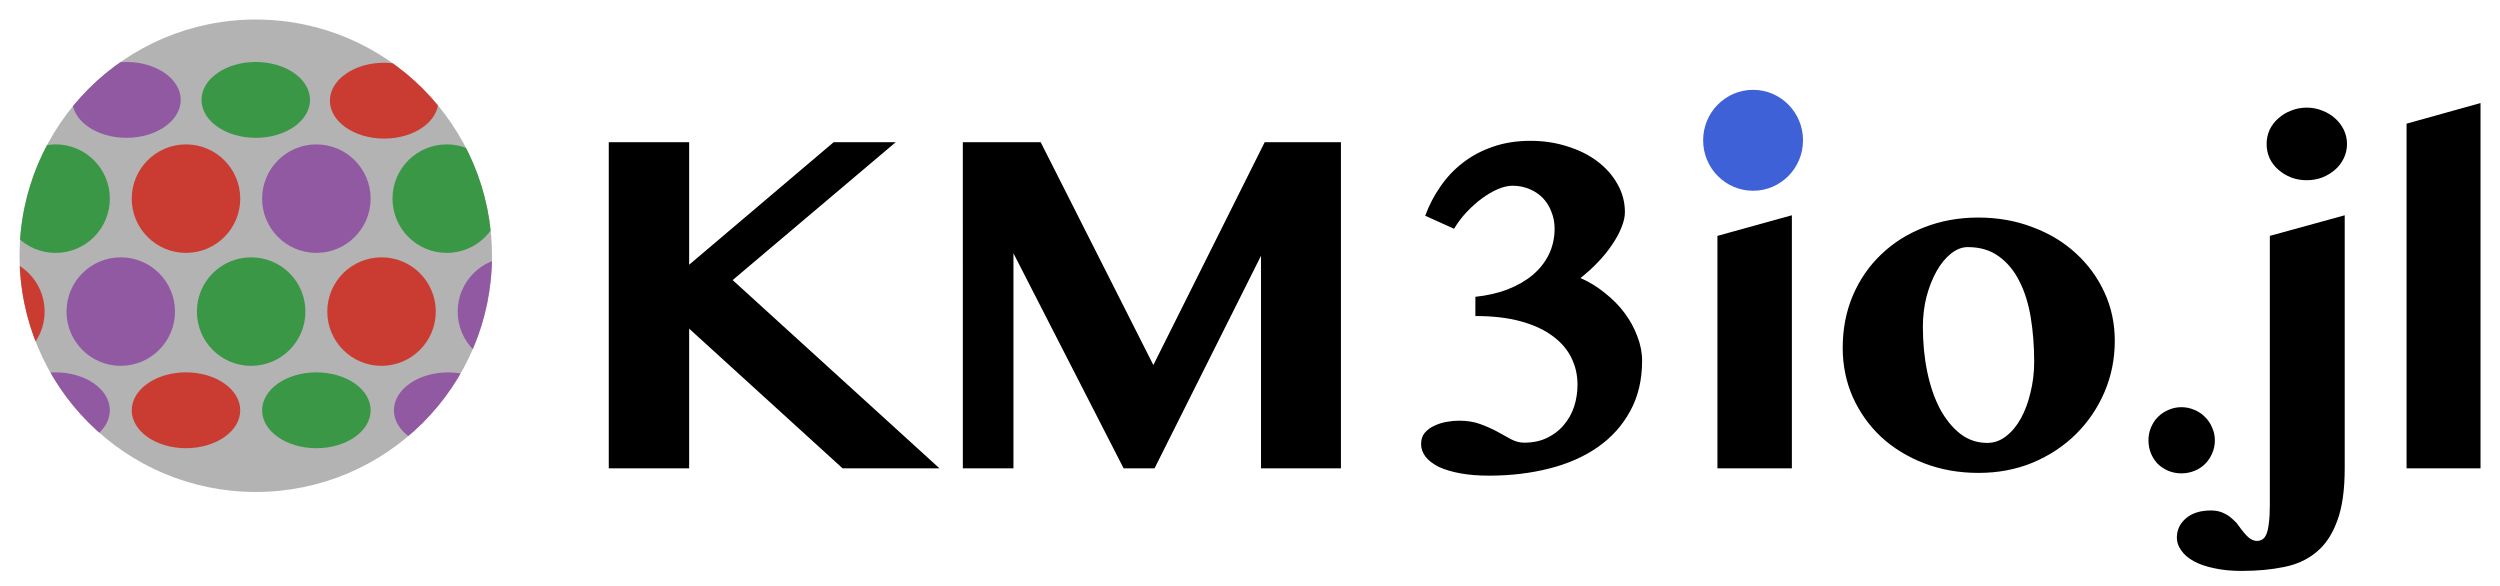
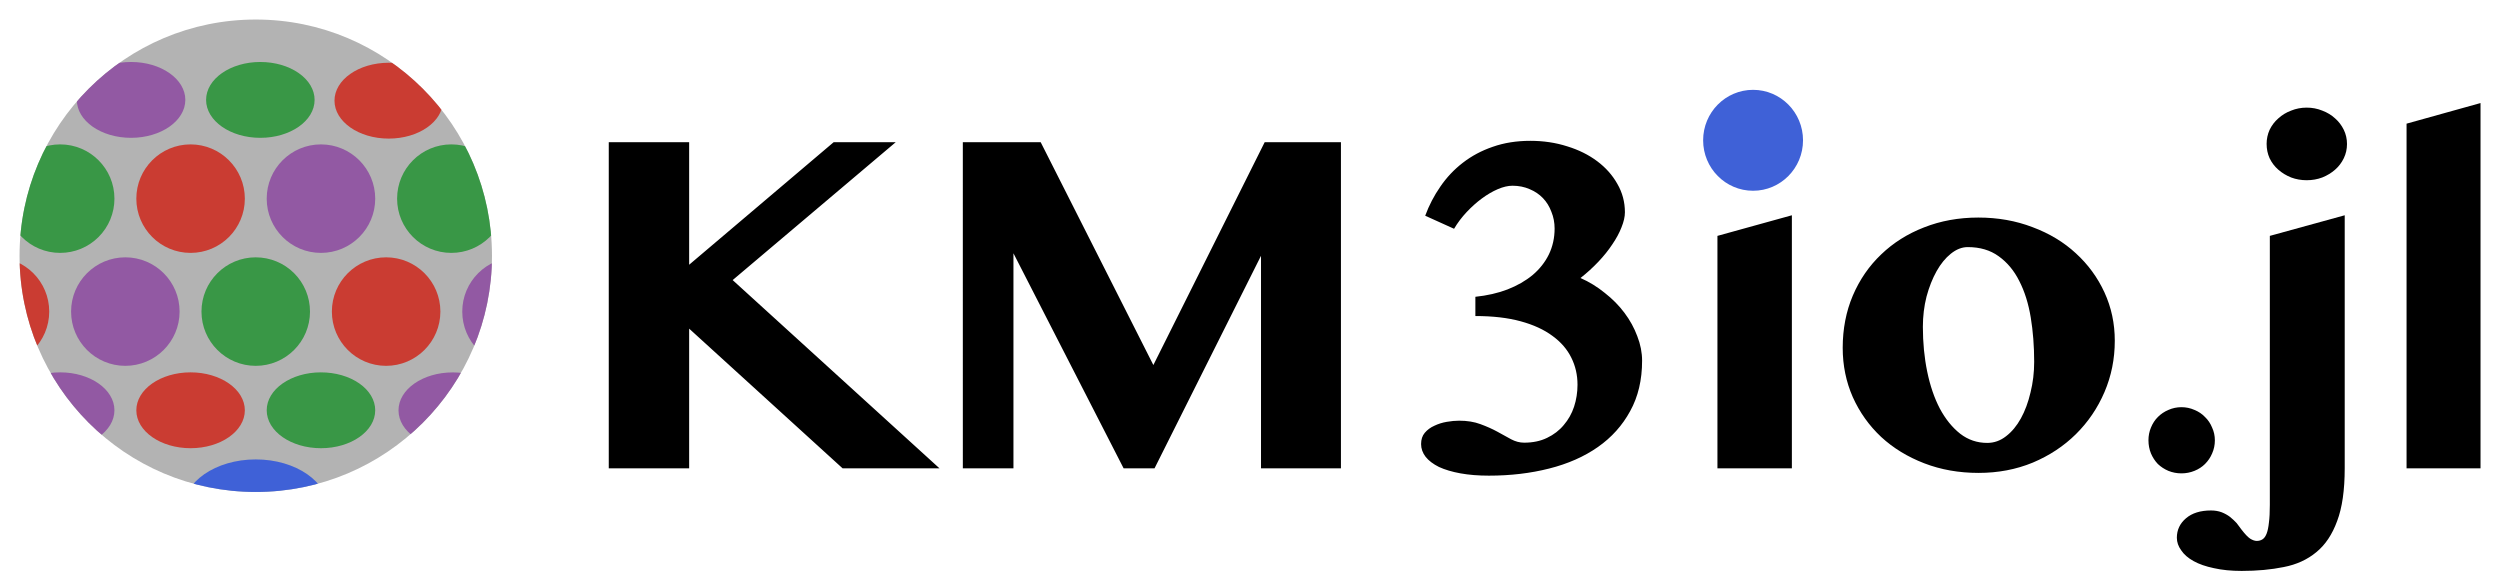
<svg xmlns="http://www.w3.org/2000/svg" xmlns:xlink="http://www.w3.org/1999/xlink" width="640" height="150" viewBox="0 0 169.333 39.688" version="1.1" id="svg34">
  <defs id="defs5">
    <clipPath id="b" clipPathUnits="userSpaceOnUse">
      <use xlink:href="#a" id="use2" />
    </clipPath>
  </defs>
  <path d="m 41.233,9.632 h 5.445 v 8.3 l 9.788,-8.3 h 4.204 l -11.045,9.339 14.008,12.75 H 57.07 L 46.678,22.26 v 9.463 h -5.445 z m 23.982,0 h 5.274 l 7.632,15.094 7.54,-15.094 h 5.165 v 22.09 H 85.412 V 17.326 L 78.2,31.722 H 76.106 L 68.644,17.156 v 14.566 h -3.428 z m 34.717,10.471 q 1.194,-0.124 2.171,-0.496 0.993,-0.388 1.707,-0.978 0.713,-0.605 1.101,-1.396 0.388,-0.806 0.388,-1.753 0,-0.605 -0.217,-1.132 -0.202,-0.543 -0.574,-0.93 -0.373,-0.388 -0.9,-0.606 -0.527,-0.232 -1.163,-0.232 -0.45,0 -0.993,0.232 -0.543,0.233 -1.086,0.636 -0.527,0.388 -1.024,0.916 -0.496,0.527 -0.853,1.132 l -1.955,-0.884 q 0.388,-1.055 1.024,-1.97 0.636,-0.931 1.52,-1.614 0.9,-0.698 2.033,-1.085 1.147,-0.404 2.544,-0.404 1.334,0 2.497,0.373 1.163,0.356 2.032,1.008 0.869,0.651 1.365,1.536 0.512,0.884 0.512,1.923 0,0.45 -0.233,1.024 -0.217,0.558 -0.62,1.148 -0.388,0.59 -0.946,1.179 -0.559,0.59 -1.21,1.101 0.884,0.388 1.644,1.008 0.776,0.605 1.334,1.35 0.559,0.745 0.869,1.582 0.326,0.838 0.326,1.66 0,1.955 -0.807,3.413 -0.791,1.458 -2.187,2.435 -1.396,0.977 -3.304,1.458 -1.893,0.481 -4.08,0.481 -1.07,0 -1.924,-0.155 -0.853,-0.155 -1.458,-0.434 -0.59,-0.295 -0.9,-0.683 -0.31,-0.403 -0.31,-0.868 0,-0.466 0.248,-0.76 0.264,-0.31 0.652,-0.481 0.388,-0.187 0.838,-0.264 0.45,-0.078 0.837,-0.078 0.822,0 1.443,0.233 0.636,0.233 1.148,0.512 0.512,0.28 0.93,0.512 0.435,0.232 0.885,0.232 0.884,0 1.551,-0.325 0.683,-0.326 1.132,-0.869 0.466,-0.543 0.698,-1.241 0.233,-0.714 0.233,-1.49 0,-0.992 -0.419,-1.83 -0.419,-0.853 -1.272,-1.473 -0.853,-0.636 -2.156,-0.993 -1.303,-0.357 -3.071,-0.357 z m 16.396,-4.126 5.042,-1.396 v 17.14 h -5.042 z m -0.217,-6.22 q 0,-0.512 0.202,-0.962 0.217,-0.45 0.59,-0.776 0.371,-0.341 0.868,-0.527 0.496,-0.202 1.055,-0.202 0.558,0 1.054,0.202 0.497,0.186 0.87,0.527 0.371,0.326 0.589,0.776 0.217,0.45 0.217,0.961 0,0.512 -0.217,0.962 -0.218,0.45 -0.59,0.776 -0.372,0.326 -0.869,0.527 -0.496,0.186 -1.054,0.186 -0.559,0 -1.055,-0.186 -0.497,-0.201 -0.869,-0.527 -0.372,-0.326 -0.59,-0.776 -0.201,-0.45 -0.201,-0.962 z m 17.901,22.275 q -1.985,0 -3.676,-0.651 -1.691,-0.652 -2.917,-1.784 -1.225,-1.148 -1.923,-2.7 -0.683,-1.55 -0.683,-3.335 0,-1.923 0.683,-3.536 0.698,-1.63 1.923,-2.793 1.226,-1.179 2.901,-1.83 1.691,-0.667 3.677,-0.667 1.985,0 3.676,0.651 1.706,0.636 2.932,1.769 1.24,1.132 1.939,2.652 0.698,1.52 0.698,3.273 0,1.846 -0.698,3.475 -0.698,1.629 -1.94,2.855 -1.225,1.21 -2.915,1.923 -1.691,0.698 -3.677,0.698 z M 134.602,30 q 0.698,0 1.272,-0.45 0.59,-0.45 1.008,-1.21 0.419,-0.76 0.651,-1.753 0.249,-0.993 0.249,-2.078 0,-1.598 -0.233,-3.01 -0.233,-1.411 -0.776,-2.466 -0.527,-1.055 -1.396,-1.676 -0.853,-0.62 -2.094,-0.62 -0.59,0 -1.148,0.45 -0.543,0.434 -0.962,1.179 -0.418,0.744 -0.682,1.722 -0.248,0.977 -0.248,2.047 0,1.614 0.294,3.04 0.295,1.428 0.854,2.498 0.574,1.07 1.38,1.706 0.807,0.621 1.83,0.621 z m 10.92,-0.17 q 0,-0.466 0.17,-0.87 0.172,-0.418 0.466,-0.713 0.31,-0.31 0.714,-0.48 0.419,-0.187 0.884,-0.187 0.465,0 0.884,0.186 0.42,0.17 0.714,0.481 0.31,0.295 0.48,0.714 0.187,0.403 0.187,0.868 0,0.466 -0.186,0.885 -0.17,0.403 -0.481,0.713 -0.295,0.295 -0.714,0.465 -0.419,0.171 -0.884,0.171 -0.465,0 -0.884,-0.17 -0.403,-0.171 -0.714,-0.466 -0.294,-0.31 -0.465,-0.713 -0.17,-0.42 -0.17,-0.885 z" id="path7" style="font-size:31.769px;line-height:1.25;font-family:'Tamil MN';-inkscape-font-specification:'Tamil MN';letter-spacing:0;word-spacing:0;stroke-width:0.794" />
  <path d="m 158.816,31.722 q 0,2.218 -0.512,3.568 -0.496,1.365 -1.411,2.11 -0.915,0.76 -2.203,1.008 -1.287,0.263 -2.854,0.263 -1.055,0 -1.877,-0.186 -0.822,-0.17 -1.38,-0.48 -0.56,-0.31 -0.838,-0.73 -0.295,-0.403 -0.295,-0.853 0,-0.791 0.62,-1.318 0.62,-0.528 1.691,-0.528 0.403,0 0.73,0.124 0.31,0.124 0.558,0.31 0.248,0.202 0.45,0.42 0.186,0.232 0.325,0.434 0.357,0.465 0.59,0.62 0.248,0.155 0.45,0.155 0.217,0 0.387,-0.108 0.171,-0.109 0.28,-0.388 0.108,-0.28 0.155,-0.745 0.062,-0.465 0.062,-1.194 V 15.977 l 5.072,-1.396 z m -5.29,-21.966 q 0,-0.511 0.202,-0.961 0.217,-0.45 0.59,-0.776 0.372,-0.341 0.868,-0.527 0.497,-0.202 1.055,-0.202 0.559,0 1.055,0.202 0.497,0.186 0.869,0.527 0.372,0.326 0.59,0.776 0.216,0.45 0.216,0.961 0,0.512 -0.217,0.962 -0.217,0.45 -0.59,0.776 -0.371,0.326 -0.868,0.527 -0.496,0.186 -1.055,0.186 -0.558,0 -1.055,-0.186 -0.496,-0.201 -0.868,-0.527 -0.373,-0.326 -0.59,-0.776 -0.201,-0.45 -0.201,-0.962 z m 14.489,21.966 h -5.01 V 8.376 l 5.01,-1.396 z" id="path9" style="font-size:31.769px;line-height:1.25;font-family:'Tamil MN';-inkscape-font-specification:'Tamil MN';letter-spacing:0;word-spacing:0;stroke-width:0.794" />
  <path style="fill:#3f61d7;fill-opacity:1;fill-rule:nonzero;stroke:none;stroke-width:0.194" d="m 122.125,9.503 c 0,1.888 -1.515,3.418 -3.383,3.418 -1.868,0 -3.383,-1.53 -3.383,-3.418 0,-1.888 1.515,-3.418 3.383,-3.418 1.868,0 3.383,1.53 3.383,3.418" id="path371" />
  <g clip-path="url(#b)" transform="translate(-22.078 -88.72)" id="g32">
    <circle id="a" cx="39.401" cy="106.043" r="16" style="fill:#b3b3b3;stroke-width:.351;stroke-linejoin:round" />
-     <path d="M47.917 113.5a3.675 3.675 0 1 1 3.678-3.675 3.679 3.679 0 0 1-3.678 3.675Z" class="cls-3" style="fill:#ca3c32;stroke-width:.413" id="path14" />
-     <path d="M56.749 113.5a3.675 3.675 0 1 1 3.678-3.675 3.679 3.679 0 0 1-3.678 3.675Z" class="cls-4" style="fill:#9259a3;stroke-width:.413" id="path16" />
-     <path d="M52.339 105.85a3.675 3.675 0 1 1 3.674-3.675 3.67 3.67 0 0 1-3.674 3.674z" class="cls-5" style="fill:#399746;stroke-width:.413" id="path18" />
-     <path d="M21.42 113.5a3.675 3.675 0 1 1 3.68-3.675 3.679 3.679 0 0 1-3.68 3.675Z" class="cls-3" style="fill:#ca3c32;stroke-width:.413" id="path20" />
-     <path d="M30.253 113.5a3.675 3.675 0 1 1 3.678-3.675 3.679 3.679 0 0 1-3.678 3.675Z" class="cls-4" style="fill:#9259a3;stroke-width:.413" id="path22" />
-     <path d="m 30.64,98.056 a 3.675,2.569 0 1 1 3.678,-2.569 3.679,2.572 0 0 1 -3.678,2.569 z" class="cls-4" style="fill:#9259a3;stroke-width:0.345" id="path22-3" />
-     <path d="m 25.839,119.079 a 3.675,2.569 0 1 1 3.678,-2.569 3.679,2.572 0 0 1 -3.678,2.569 z" class="cls-4" style="fill:#9259a3;stroke-width:0.345" id="path22-3-9" />
-     <path d="m 52.43,119.082 a 3.675,2.569 0 1 1 3.678,-2.569 3.679,2.572 0 0 1 -3.678,2.569 z" class="cls-4" style="fill:#9259a3;stroke-width:0.345" id="path22-3-9-1" />
-     <path d="M25.843 105.85a3.675 3.675 0 1 1 3.674-3.675 3.67 3.67 0 0 1-3.674 3.674z" class="cls-5" style="fill:#399746;stroke-width:.413" id="path24" />
-     <path d="M34.67 98.5a3.675 3.675 0 1 0 3.68 3.675 3.679 3.679 0 0 0-3.68-3.675Z" class="cls-3" style="fill:#ca3c32;stroke-width:.413" id="path26" />
-     <path d="m 48.092,92.97 a 3.675,2.569 0 1 0 3.68,2.569 3.679,2.572 0 0 0 -3.68,-2.569 z" class="cls-3" style="fill:#ca3c32;stroke-width:0.345" id="path26-5" />
-     <path d="m 34.67,113.941 a 3.675,2.569 0 1 0 3.68,2.569 3.679,2.572 0 0 0 -3.68,-2.569 z" class="cls-3" style="fill:#ca3c32;stroke-width:0.345" id="path26-5-6" />
-     <path d="M43.502 98.5a3.675 3.675 0 1 0 3.679 3.675 3.679 3.679 0 0 0-3.679-3.675Z" class="cls-4" style="fill:#9259a3;stroke-width:.413" id="path28" />
-     <path d="M39.088 106.15a3.675 3.675 0 1 0 3.675 3.675 3.67 3.67 0 0 0-3.675-3.674z" class="cls-5" style="fill:#399746;stroke-width:.413" id="path30" />
-     <path d="m 39.4,92.918 a 3.675,2.569 0 1 0 3.675,2.569 3.67,2.566 0 0 0 -3.675,-2.568 z" class="cls-5" style="fill:#399746;stroke-width:0.345" id="path30-7" />
-     <path d="m 43.506,113.941 a 3.675,2.569 0 1 0 3.675,2.569 3.67,2.566 0 0 0 -3.675,-2.568 z" class="cls-5" style="fill:#399746;stroke-width:0.345" id="path30-7-2" />
+     <path style="fill:#3f61d7;fill-opacity:1;fill-rule:nonzero;stroke:none;stroke-width:0.235" d="m 44.327,123.256 c 0,1.888 -2.206,3.418 -4.927,3.418 -2.721,0 -4.927,-1.53 -4.927,-3.418 0,-1.888 2.206,-3.418 4.927,-3.418 2.721,0 4.927,1.53 4.927,3.418" id="path371-3" />
+     <path d="m 48.228,113.5 a 3.675,3.675 0 1 1 3.678,-3.675 3.679,3.679 0 0 1 -3.678,3.675 z" class="cls-3" style="fill:#ca3c32;stroke-width:0.413" id="path14" />
+     <path d="m 57.06,113.5 a 3.675,3.675 0 1 1 3.678,-3.675 3.679,3.679 0 0 1 -3.678,3.675 z" class="cls-4" style="fill:#9259a3;stroke-width:0.413" id="path16" />
+     <path d="m 52.65,105.85 a 3.675,3.675 0 1 1 3.674,-3.675 3.67,3.67 0 0 1 -3.674,3.674 z" class="cls-5" style="fill:#399746;stroke-width:0.413" id="path18" />
+     <path d="m 21.731,113.5 a 3.675,3.675 0 1 1 3.68,-3.675 3.679,3.679 0 0 1 -3.68,3.675 z" class="cls-3" style="fill:#ca3c32;stroke-width:0.413" id="path20" />
+     <path d="m 30.564,113.5 a 3.675,3.675 0 1 1 3.678,-3.675 3.679,3.679 0 0 1 -3.678,3.675 z" class="cls-4" style="fill:#9259a3;stroke-width:0.413" id="path22" />
+     <path d="m 30.952,98.056 a 3.675,2.569 0 1 1 3.678,-2.569 3.679,2.572 0 0 1 -3.678,2.569 z" class="cls-4" style="fill:#9259a3;stroke-width:0.345" id="path22-3" />
+     <path d="m 26.15,119.079 a 3.675,2.569 0 1 1 3.678,-2.569 3.679,2.572 0 0 1 -3.678,2.569 z" class="cls-4" style="fill:#9259a3;stroke-width:0.345" id="path22-3-9" />
+     <path d="m 52.741,119.082 a 3.675,2.569 0 1 1 3.678,-2.569 3.679,2.572 0 0 1 -3.678,2.569 z" class="cls-4" style="fill:#9259a3;stroke-width:0.345" id="path22-3-9-1" />
+     <path d="m 26.154,105.85 a 3.675,3.675 0 1 1 3.674,-3.675 3.67,3.67 0 0 1 -3.674,3.674 z" class="cls-5" style="fill:#399746;stroke-width:0.413" id="path24" />
+     <path d="m 34.981,98.5 a 3.675,3.675 0 1 0 3.68,3.675 3.679,3.679 0 0 0 -3.68,-3.675 z" class="cls-3" style="fill:#ca3c32;stroke-width:0.413" id="path26" />
+     <path d="m 48.403,92.97 a 3.675,2.569 0 1 0 3.68,2.569 3.679,2.572 0 0 0 -3.68,-2.569 z" class="cls-3" style="fill:#ca3c32;stroke-width:0.345" id="path26-5" />
+     <path d="m 34.981,113.941 a 3.675,2.569 0 1 0 3.68,2.569 3.679,2.572 0 0 0 -3.68,-2.569 z" class="cls-3" style="fill:#ca3c32;stroke-width:0.345" id="path26-5-6" />
+     <path d="m 43.813,98.5 a 3.675,3.675 0 1 0 3.679,3.675 3.679,3.679 0 0 0 -3.679,-3.675 z" class="cls-4" style="fill:#9259a3;stroke-width:0.413" id="path28" />
+     <path d="m 39.399,106.15 a 3.675,3.675 0 1 0 3.675,3.675 3.67,3.67 0 0 0 -3.675,-3.674 z" class="cls-5" style="fill:#399746;stroke-width:0.413" id="path30" />
+     <path d="m 39.711,92.918 a 3.675,2.569 0 1 0 3.675,2.569 3.67,2.566 0 0 0 -3.675,-2.568 z" class="cls-5" style="fill:#399746;stroke-width:0.345" id="path30-7" />
+     <path d="m 43.817,113.941 a 3.675,2.569 0 1 0 3.675,2.569 3.67,2.566 0 0 0 -3.675,-2.568 z" class="cls-5" style="fill:#399746;stroke-width:0.345" id="path30-7-2" />
  </g>
</svg>
